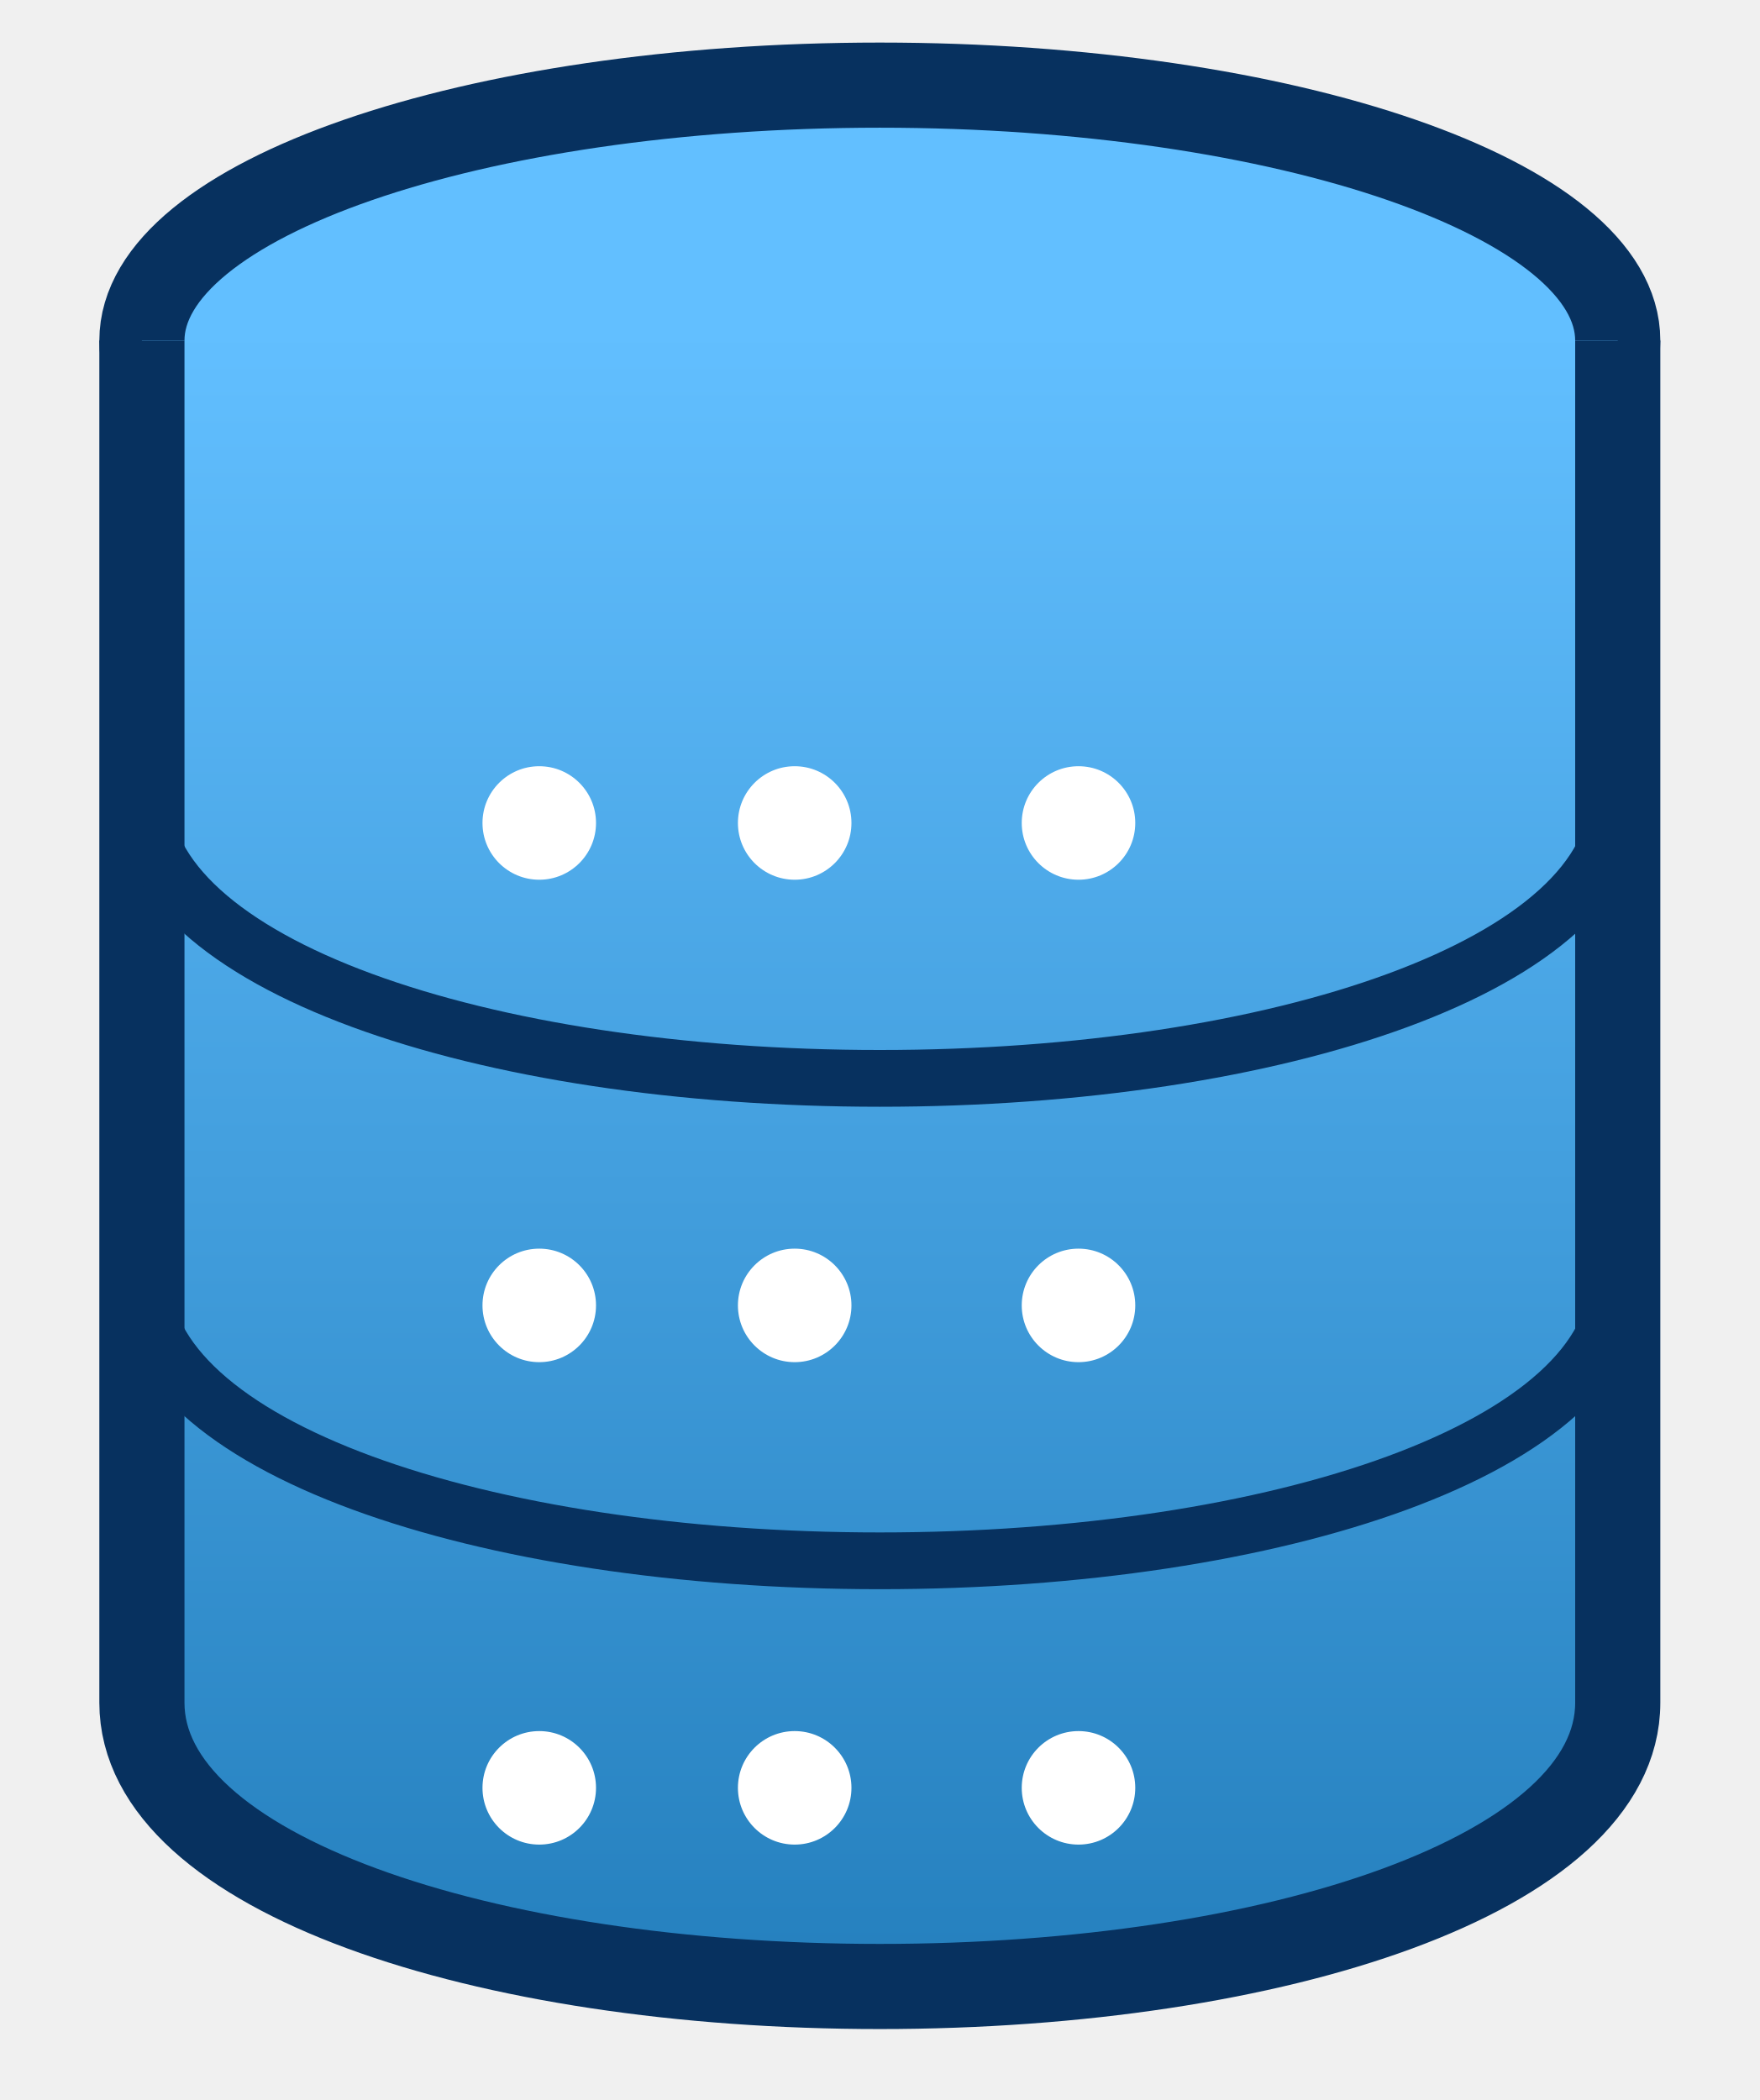
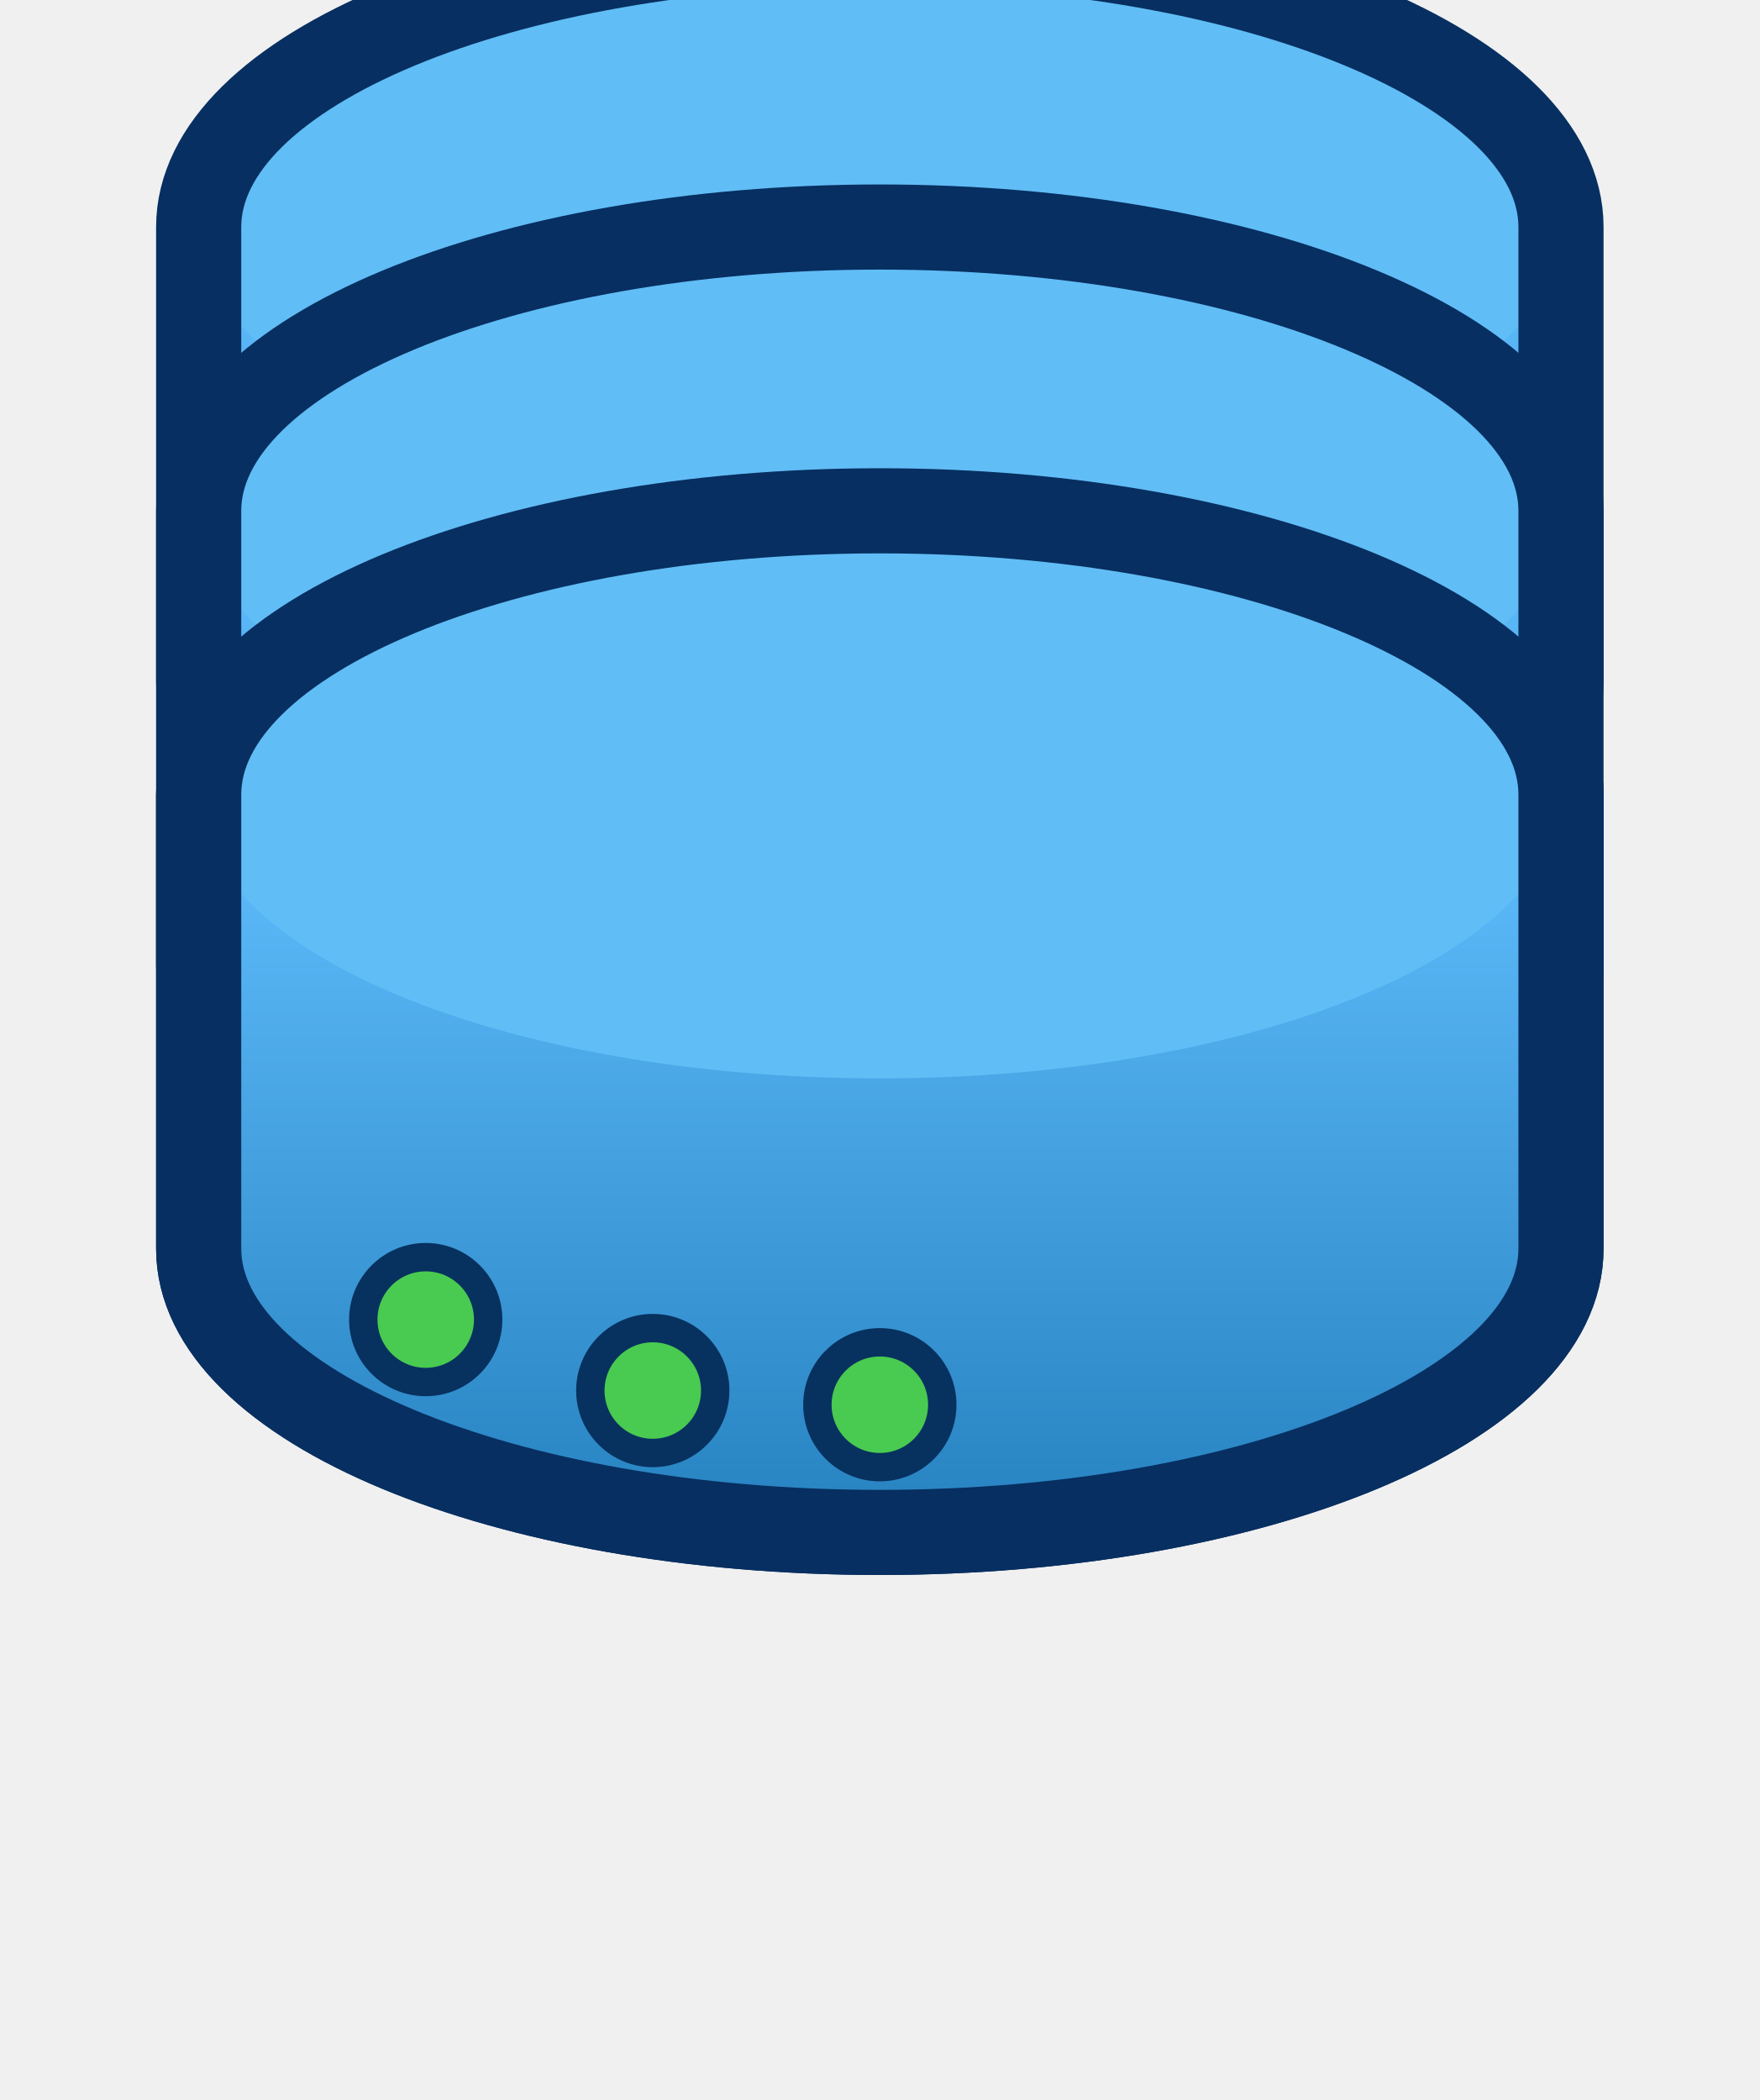
<svg xmlns="http://www.w3.org/2000/svg" viewBox="-31 -36 62 74" role="img" aria-labelledby="storage-title storage-desc">
  <defs>
-     <linearGradient id="storage-fill" x1="0" x2="0" y1="0" y2="1">
+     <linearGradient id="node-fill" x1="0" x2="0" y1="0" y2="1">
      <stop offset="0" stop-color="#62bfff" />
      <stop offset="1" stop-color="#247fbd" />
    </linearGradient>
  </defs>
+   <g id="computer">
+     <path d="M-24,-8 v16 c0,6 11,11 24,11s24,-5 24,-11V-8" fill="url(#node-fill)" />
+     <ellipse cx="0" cy="-8" rx="24" ry="10" fill="#61bdf5" />
+     <path d="M -24,-8 A 24 10 0 0 1 24,-8 V 8 A 24 10 0 0 1 -24,8 Z" fill="none" stroke="#072f61" stroke-width="3" stroke-linejoin="round" />
+     <circle cx="-16" cy="10.5" r="2.2" fill="#49ca50" stroke="#07315f" stroke-width="1" />
+     <circle cx="-8" cy="13" r="2.2" fill="#49ca50" stroke="#07315f" stroke-width="1" />
+     <circle cx="0" cy="13.5" r="2.2" fill="#49ca50" stroke="#07315f" stroke-width="1" />
+   </g>
  <g id="storage">
-     <ellipse cx="0" cy="-24" rx="26" ry="9" fill="#62bfff" stroke="#07315f" stroke-width="3" />
-     <path d="M-26,-24 v48 c0,6 12,10 26,10s26,-4 26,-10v-48" fill="url(#storage-fill)" stroke="#07315f" stroke-width="3" />
-     <path d="M-26,-8 c0,6 12,10 26,10s26,-4 26,-10 M-26,9 c0,6 12,10 26,10s26,-4 26,-10" fill="none" stroke="#07315f" stroke-width="2" />
-     <circle cx="-12" cy="-7" r="2" fill="#fff" />
-     <circle cx="-3" cy="-7" r="2" fill="#fff" />
-     <circle cx="7" cy="-7" r="2" fill="#fff" />
-     <circle cx="-12" cy="10" r="2" fill="#fff" />
-     <circle cx="-3" cy="10" r="2" fill="#fff" />
-     <circle cx="7" cy="10" r="2" fill="#fff" />
-     <circle cx="-12" cy="27" r="2" fill="#fff" />
-     <circle cx="-3" cy="27" r="2" fill="#fff" />
-     <circle cx="7" cy="27" r="2" fill="#fff" />
+     <use href="#computer" y="-20" />
+     <use href="#computer" y="-10" />
+     <use href="#computer" y="0" />
  </g>
</svg>
